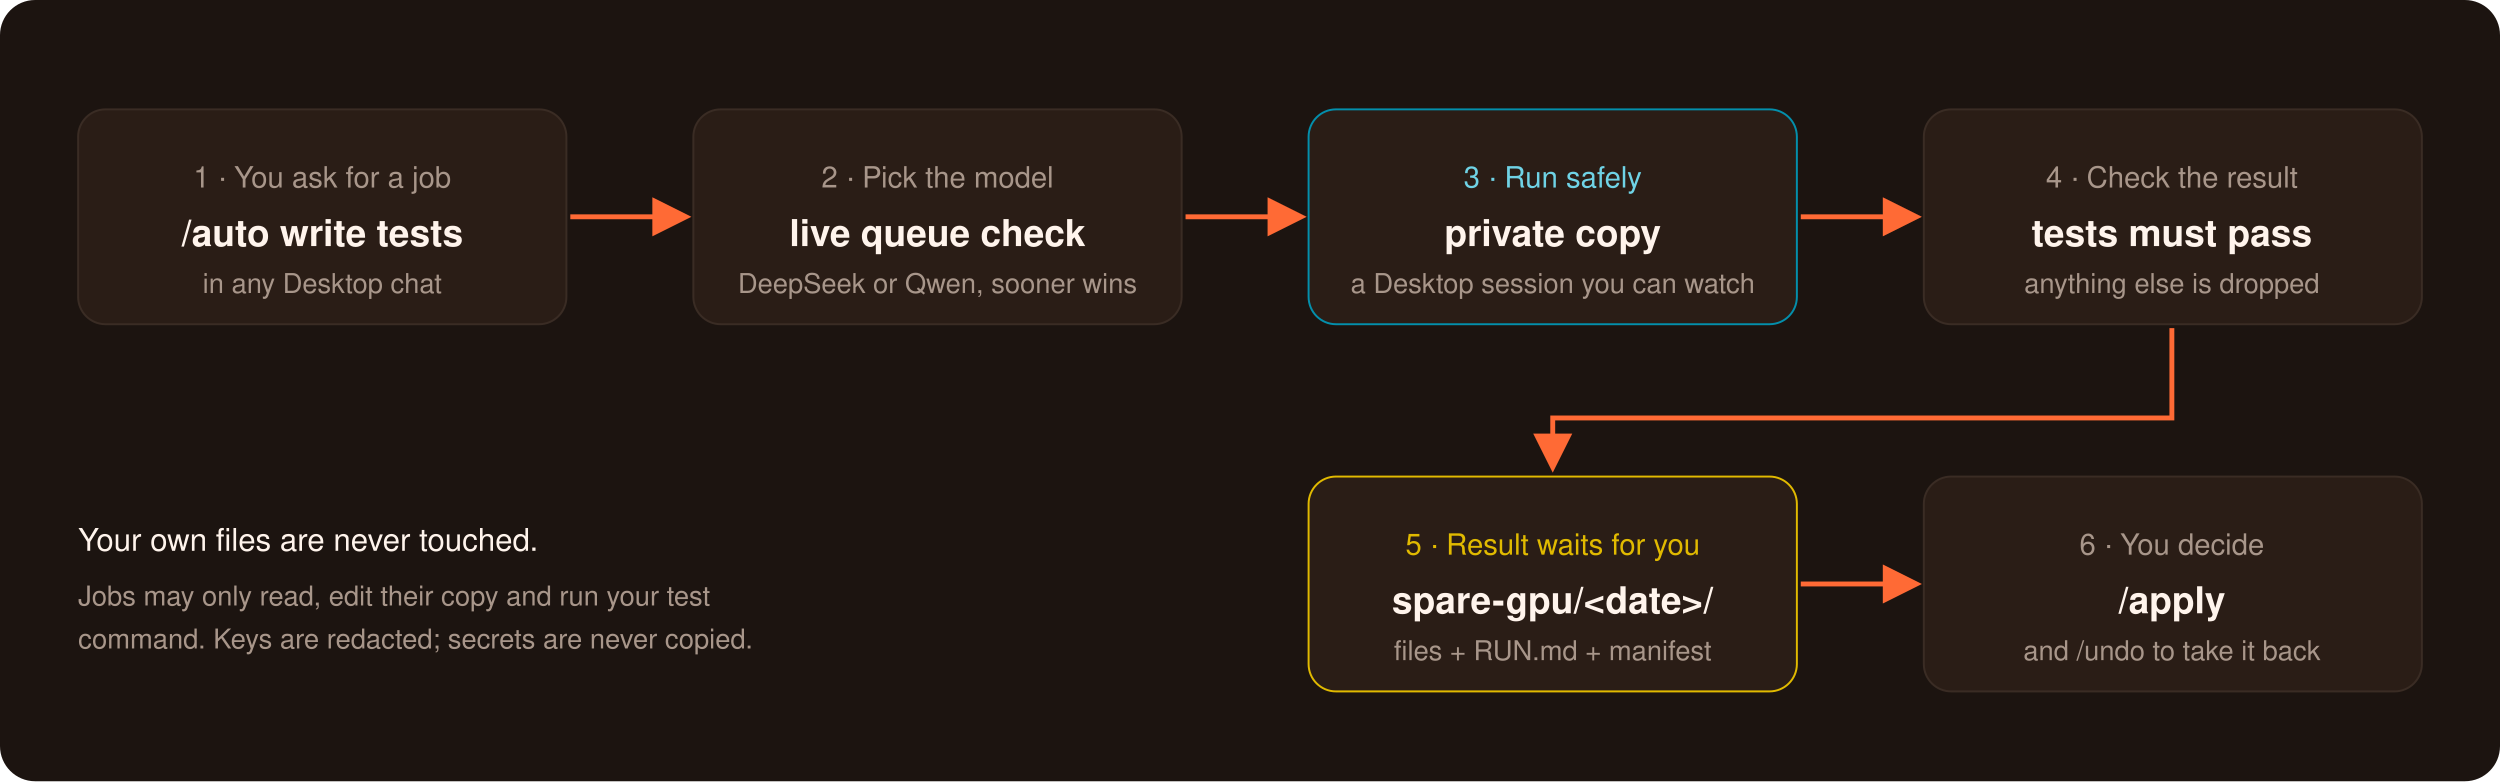
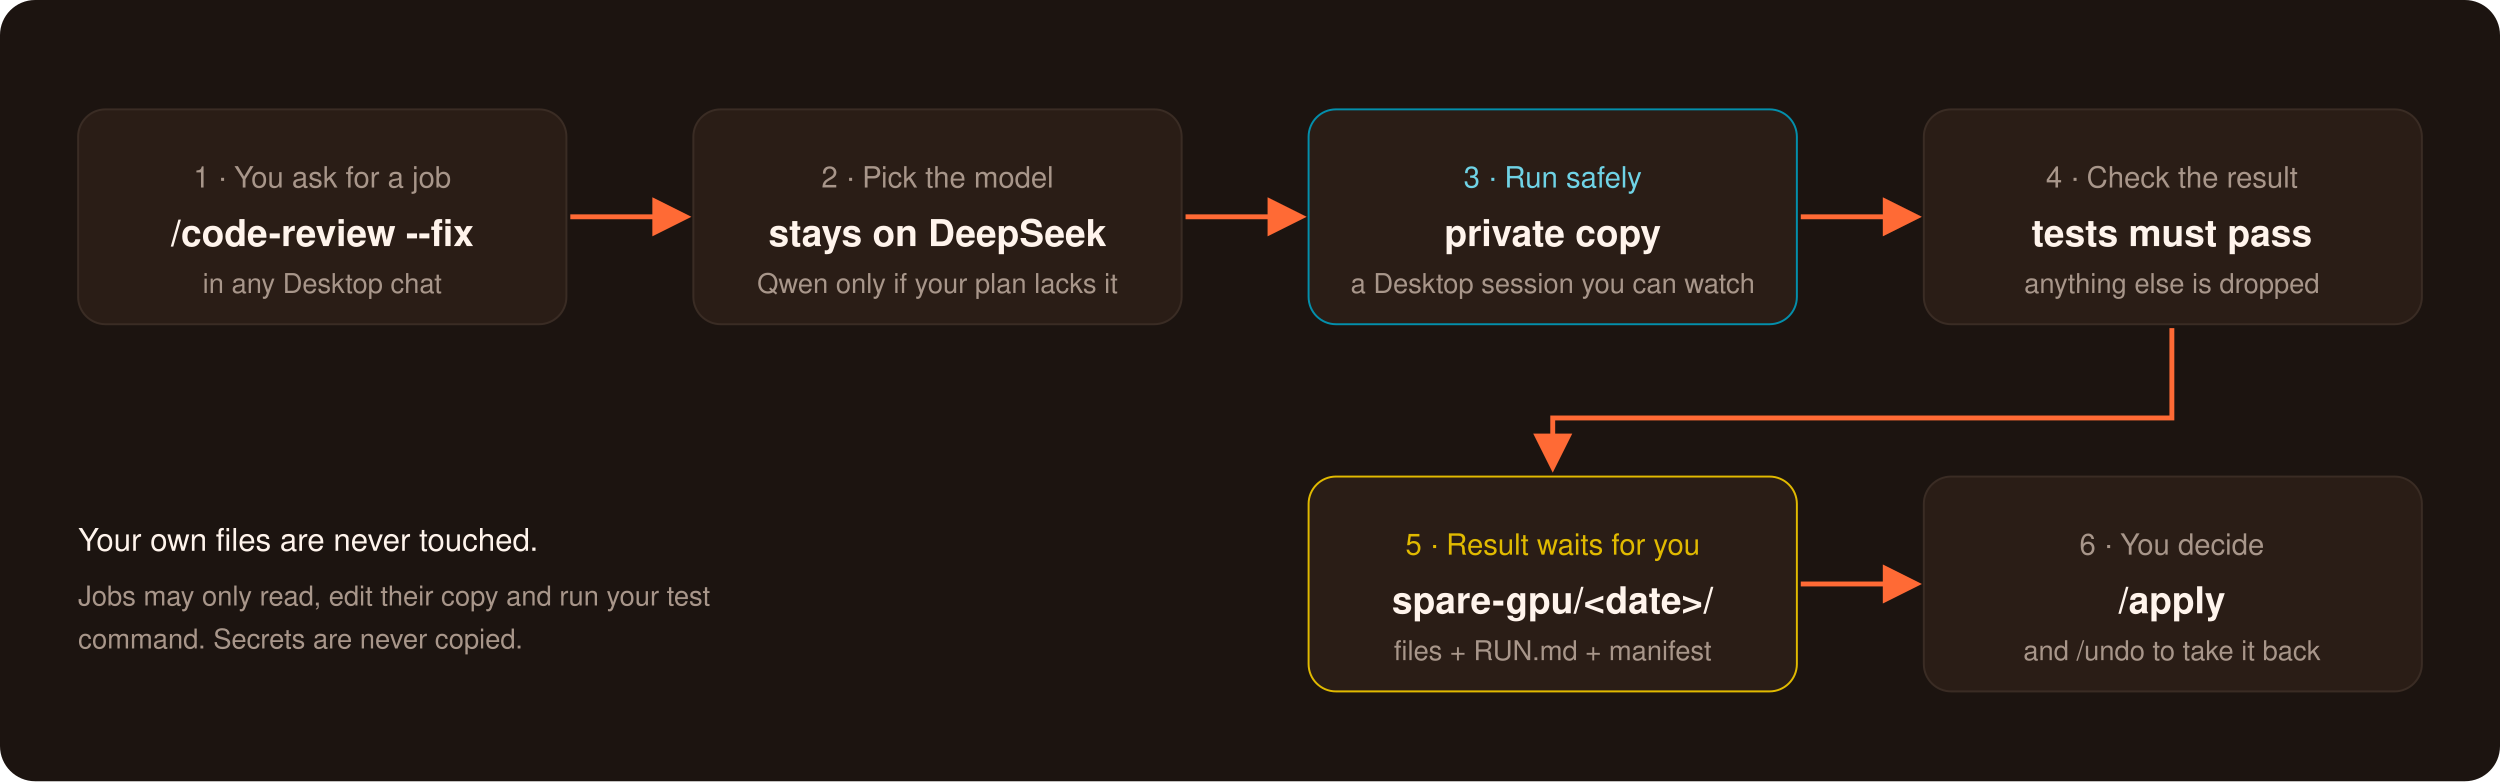
<svg xmlns="http://www.w3.org/2000/svg" viewBox="0 0 1280 400" width="1280" height="400" role="img" aria-label="How a job travels: you ask in a Desktop chat, spare-gpu picks the model that starts sooner, the job runs as a Desktop session on a private copy, the result is checked, and kept files land in spare-gpu/ for /apply">
  <defs>
    <marker id="arrow" viewBox="0 0 10 10" refX="8" refY="5" markerWidth="8" markerHeight="8" orient="auto-start-reverse">
      <path d="M0 0 L10 5 L0 10 z" fill="#ff6a35" />
    </marker>
  </defs>
  <rect width="1280" height="400" rx="18" fill="#1c1410" />
  <g font-family="Segoe UI, Helvetica, Arial, sans-serif">
    <g>
      <rect x="40" y="56" width="250" height="110" rx="14" fill="#2a1d16" stroke="#3a2c24" />
      <text x="165" y="96" font-size="15" fill="#a8968a" text-anchor="middle">1 · You ask for a job</text>
-       <text x="165" y="126" font-size="19" font-weight="600" fill="#fff4ec" text-anchor="middle">/auto write tests</text>
+       <text x="165" y="126" font-size="19" font-weight="600" fill="#fff4ec" text-anchor="middle">/code-review --fix</text>
      <text x="165" y="150" font-size="14" fill="#a8968a" text-anchor="middle">in any Desktop chat</text>
    </g>
    <g>
      <rect x="355" y="56" width="250" height="110" rx="14" fill="#2a1d16" stroke="#3a2c24" />
      <text x="480" y="96" font-size="15" fill="#a8968a" text-anchor="middle">2 · Pick the model</text>
-       <text x="480" y="126" font-size="19" font-weight="600" fill="#fff4ec" text-anchor="middle">live queue check</text>
-       <text x="480" y="150" font-size="14" fill="#a8968a" text-anchor="middle">DeepSeek or Qwen, sooner wins</text>
+       <text x="480" y="126" font-size="19" font-weight="600" fill="#fff4ec" text-anchor="middle">stays on DeepSeek</text>
+       <text x="480" y="150" font-size="14" fill="#a8968a" text-anchor="middle">Qwen only if your plan lacks it</text>
    </g>
    <g>
      <rect x="670" y="56" width="250" height="110" rx="14" fill="#2a1d16" stroke="#038fac" />
      <text x="795" y="96" font-size="15" fill="#6fd3e6" text-anchor="middle">3 · Run safely</text>
      <text x="795" y="126" font-size="19" font-weight="600" fill="#fff4ec" text-anchor="middle">private copy</text>
      <text x="795" y="150" font-size="14" fill="#a8968a" text-anchor="middle">a Desktop session you can watch</text>
    </g>
    <g>
      <rect x="985" y="56" width="255" height="110" rx="14" fill="#2a1d16" stroke="#3a2c24" />
      <text x="1112" y="96" font-size="15" fill="#a8968a" text-anchor="middle">4 · Check the result</text>
      <text x="1112" y="126" font-size="19" font-weight="600" fill="#fff4ec" text-anchor="middle">tests must pass</text>
      <text x="1112" y="150" font-size="14" fill="#a8968a" text-anchor="middle">anything else is dropped</text>
    </g>
    <path d="M292 111 H350" stroke="#ff6a35" stroke-width="2.5" marker-end="url(#arrow)" />
    <path d="M607 111 H665" stroke="#ff6a35" stroke-width="2.5" marker-end="url(#arrow)" />
    <path d="M922 111 H980" stroke="#ff6a35" stroke-width="2.5" marker-end="url(#arrow)" />
    <path d="M1112 168 V214 H795 V238" fill="none" stroke="#ff6a35" stroke-width="2.5" marker-end="url(#arrow)" />
    <g>
      <rect x="670" y="244" width="250" height="110" rx="14" fill="#2a1d16" stroke="#e1ba00" />
      <text x="795" y="284" font-size="15" fill="#e1ba00" text-anchor="middle">5 · Result waits for you</text>
      <text x="795" y="314" font-size="19" font-weight="600" fill="#fff4ec" text-anchor="middle">spare-gpu/&lt;date&gt;/</text>
      <text x="795" y="338" font-size="14" fill="#a8968a" text-anchor="middle">files + RUN.md + manifest</text>
    </g>
    <g>
      <rect x="985" y="244" width="255" height="110" rx="14" fill="#2a1d16" stroke="#3a2c24" />
      <text x="1112" y="284" font-size="15" fill="#a8968a" text-anchor="middle">6 · You decide</text>
      <text x="1112" y="314" font-size="19" font-weight="600" fill="#fff4ec" text-anchor="middle">/apply</text>
      <text x="1112" y="338" font-size="14" fill="#a8968a" text-anchor="middle">and /undo to take it back</text>
    </g>
    <path d="M922 299 H980" stroke="#ff6a35" stroke-width="2.5" marker-end="url(#arrow)" />
    <text x="40" y="282" font-size="16" fill="#fff4ec">Your own files are never touched.</text>
    <text x="40" y="310" font-size="14" fill="#a8968a">Jobs may only read, edit their copy and run your test</text>
-     <text x="40" y="332" font-size="14" fill="#a8968a">command. Keys are redacted; secrets are never copied.</text>
+     <text x="40" y="332" font-size="14" fill="#a8968a">command. Secrets are never copied.</text>
  </g>
</svg>
